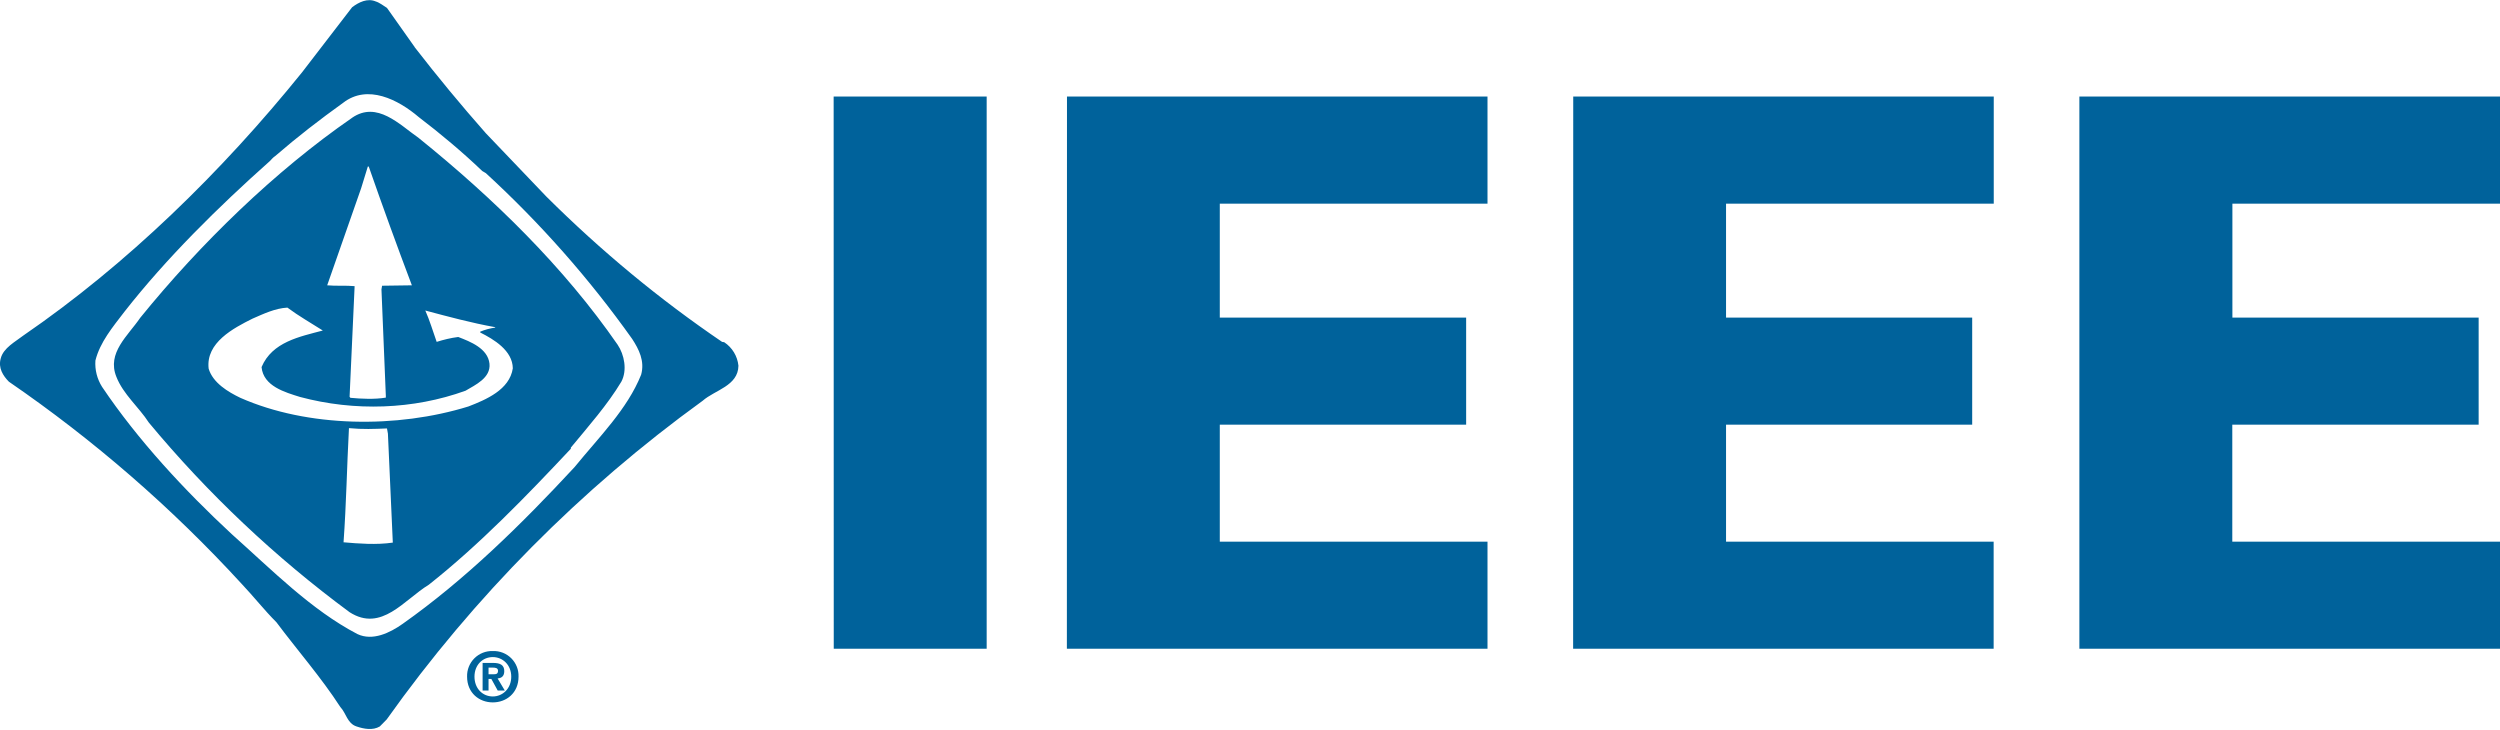
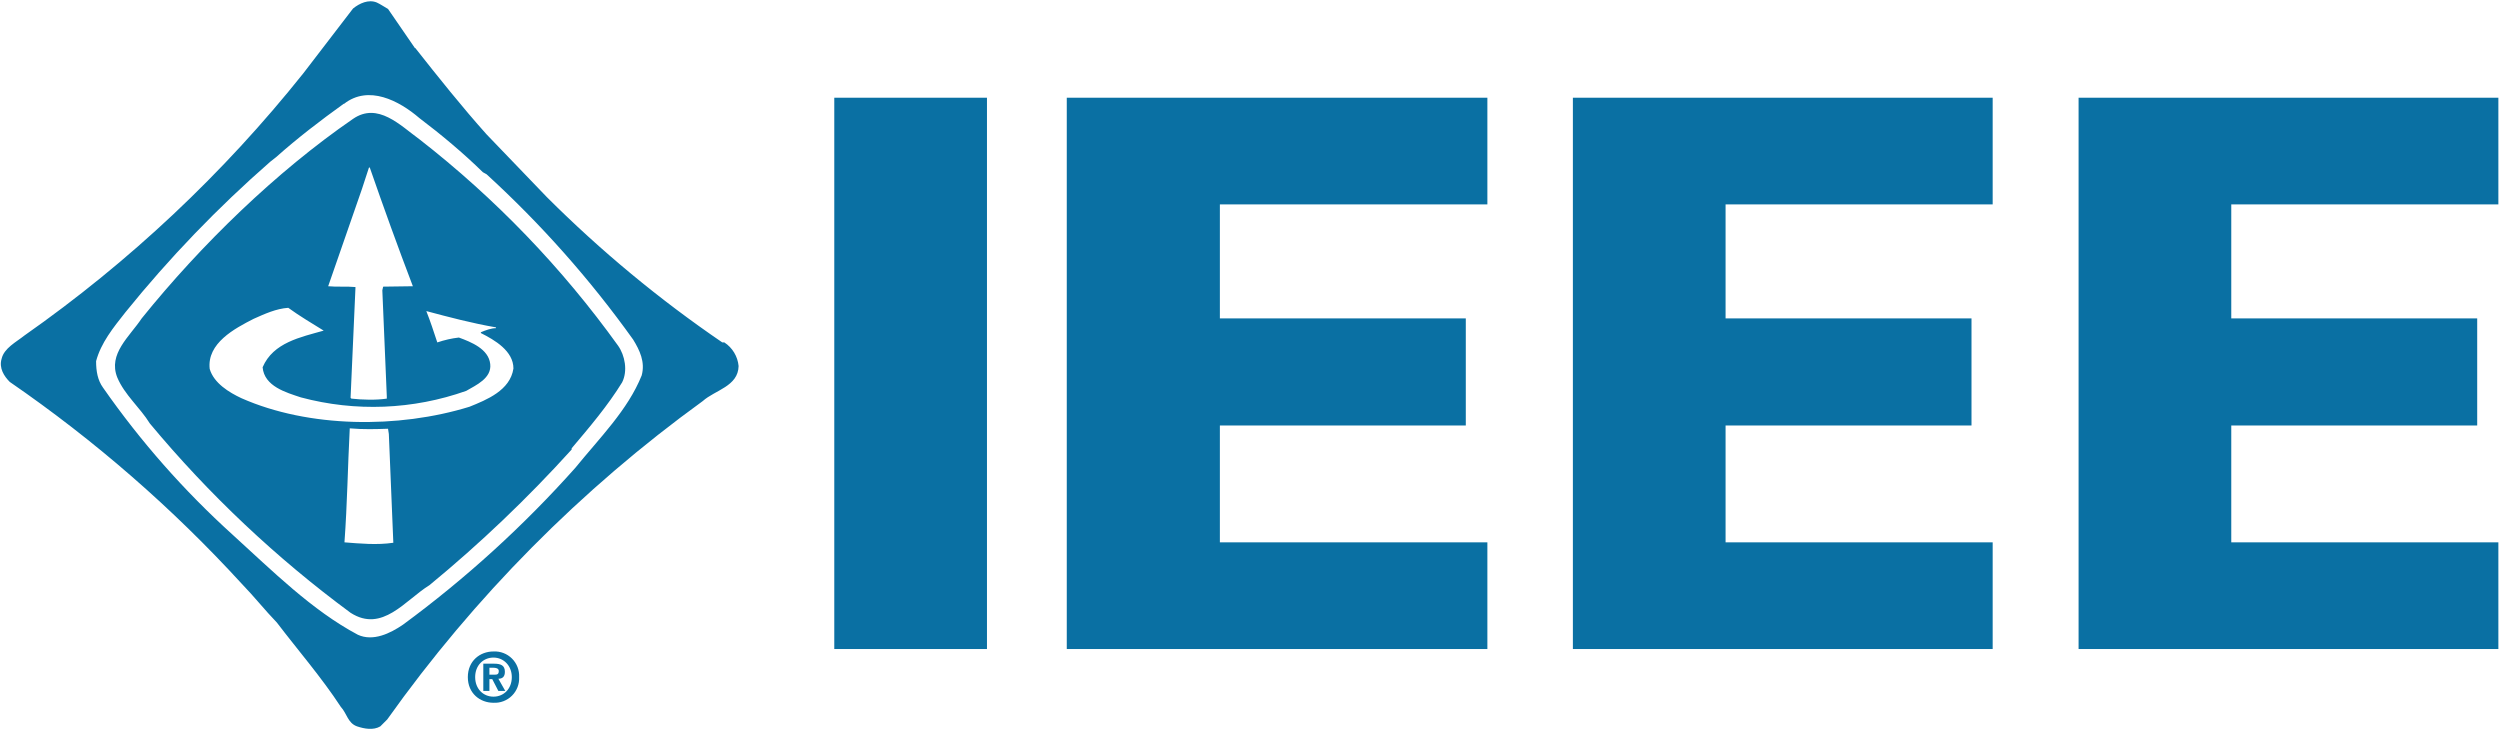
- <svg xmlns="http://www.w3.org/2000/svg" fill="#00629B" viewBox="0 8.5 24 7">
-   <path d="M4.74 14.973h-.05v-.064h.04c.022 0 .051.002.051.03 0 .028-.015.034-.04.034zm.101-.03c0-.06-.04-.079-.109-.079h-.099v.265h.057v-.111h.027l.061.111h.068l-.069-.116c.036-.003.064-.02.064-.07zm-.11.243c-.098 0-.176-.076-.176-.19 0-.113.078-.188.176-.188.095 0 .177.075.177.188 0 .114-.082.19-.177.19zm-.247-.19c0 .156.116.247.247.247.13 0 .247-.09.247-.247a.238.238 0 0 0-.247-.246.239.239 0 0 0-.247.246zM3.35 12.61c-.02.374-.025.72-.052 1.096.148.013.315.026.473.003l-.047-1.046-.009-.05c-.12.005-.234.01-.365-.003zm-.926-1.051c-.182.091-.45.23-.421.48.04.136.187.224.304.28.647.286 1.506.295 2.19.083.168-.065.395-.16.426-.366-.002-.171-.183-.279-.313-.344v-.008a.575.575 0 0 1 .144-.039v-.004c-.228-.041-.45-.101-.671-.16.043.097.073.2.109.301.067-.021.135-.038.207-.047.117.045.284.11.3.256.014.137-.136.204-.23.26-.501.181-1.065.2-1.588.06-.144-.045-.353-.103-.37-.287.102-.242.367-.292.588-.351-.114-.073-.23-.138-.34-.22-.119.007-.227.059-.335.106zm1.107-1.46l-.064.208-.326.932c.082.008.183 0 .263.008v.008l-.048 1.054.008.01c.104.01.234.016.34-.002V12.3l-.042-1.022.006-.035.286-.004a46.727 46.727 0 0 1-.414-1.14zm-.15-.469c.239-.163.453.065.639.195.717.578 1.393 1.238 1.909 1.984.065.096.094.246.036.355-.134.223-.314.426-.485.633v.011c-.426.454-.876.92-1.363 1.305-.237.144-.455.46-.761.264a11.007 11.007 0 0 1-1.927-1.82c-.096-.149-.246-.271-.312-.44-.093-.23.112-.394.229-.566.576-.71 1.291-1.407 2.034-1.92zm.6-.678l-.266-.376c-.032-.02-.073-.052-.108-.062-.079-.034-.163.007-.227.056l-.48.624c-.769.953-1.68 1.843-2.673 2.525-.079.061-.195.121-.22.222-.026.091.022.166.078.223a13.061 13.061 0 0 1 2.234 1.94c.12.127.217.252.335.37.198.265.43.53.613.813.057.06.066.158.156.187.07.024.156.04.223 0l.066-.067a13.269 13.269 0 0 1 3.034-3.06c.117-.103.34-.142.343-.336a.308.308 0 0 0-.137-.226l-.02-.003c-.6-.408-1.159-.87-1.686-1.394l-.582-.609a16.595 16.595 0 0 1-.684-.827zm.039.672c.206.157.42.336.61.518l.034.02a10.122 10.122 0 0 1 1.405 1.592c.065.1.122.212.086.343-.133.332-.403.597-.639.887-.51.55-1.05 1.081-1.652 1.506-.122.086-.287.166-.433.097-.444-.232-.818-.613-1.207-.96-.45-.417-.902-.904-1.244-1.413a.417.417 0 0 1-.064-.253c.044-.176.165-.32.279-.469.403-.514.897-1.002 1.397-1.447.011-.012.032-.036.05-.047.215-.186.428-.35.652-.511.234-.182.529-.031.726.137zm15.942-.197H24v1.028h-2.569v1.094h2.364v1.028H21.43V13.7H24v1.028h-4.038zm-4.859 0h4.037v1.028h-2.57v1.094h2.363v1.028H16.57V13.7h2.569v1.028h-4.037zm-4.86 0h4.037v1.028h-2.57v1.094h2.365v1.028H11.71V13.7h2.57v1.028h-4.038zm-2.24 0h1.469v5.301H8.004Z" />
+ <svg xmlns="http://www.w3.org/2000/svg" viewBox="0.1 0.1 61.4 17.95">
+   <g fill="#0a70a3">
+     <path d="M20.59 2.5h3.75v13.54h-3.75zm0 0" />
+     <path d="M26.3 16.04V2.5h10.33v2.62h-6.57v2.8h6.04v2.63h-6.04v2.87h6.57v2.62zm0 0" />
+     <path d="M38.73 16.04V2.5h10.31v2.62h-6.56v2.8h6.04v2.63h-6.04v2.87h6.56v2.62zm0 0" />
+     <path d="M51.15 16.04V2.5h10.31v2.62H54.9v2.8h6.04v2.63H54.9v2.87h6.56v2.62zm0 0" />
+     <path d="M8.55 2.65c.6-.47 1.35-.08 1.85.35.53.4 1.08.86 1.56 1.33l.09.05a25.93 25.93 0 0 1 3.6 4.06c.16.26.3.55.21.88-.34.85-1.03 1.53-1.63 2.27A27.5 27.5 0 0 1 10 15.44c-.32.22-.74.42-1.11.25-1.13-.6-2.1-1.57-3.08-2.46a21.34 21.34 0 0 1-3.18-3.61c-.13-.18-.17-.4-.17-.65.12-.45.42-.82.72-1.2a29.6 29.6 0 0 1 3.56-3.7l.14-.11c.54-.48 1.09-.9 1.66-1.31m1.75-1.37L9.63.32C9.54.27 9.44.2 9.35.16c-.2-.08-.42.02-.58.15L7.55 1.9A33 33 0 0 1 .7 8.34c-.2.16-.5.31-.56.57-.07.23.06.43.2.57a33.35 33.35 0 0 1 5.7 4.96c.31.32.56.64.86.95.51.67 1.1 1.35 1.57 2.07.15.16.17.4.4.48.18.06.4.1.57 0l.17-.17a33.9 33.9 0 0 1 7.75-7.82c.3-.27.87-.36.88-.86a.78.78 0 0 0-.35-.58h-.05a30.13 30.13 0 0 1-4.31-3.57L12.05 3.4c-.6-.67-1.19-1.41-1.75-2.12M8.77 3.02c.61-.42 1.16.16 1.63.5a24.66 24.66 0 0 1 4.88 5.07c.17.24.24.62.1.9-.35.57-.8 1.1-1.24 1.62v.03a32.86 32.86 0 0 1-3.49 3.33c-.6.37-1.16 1.18-1.94.68a28.14 28.14 0 0 1-4.93-4.65c-.24-.39-.62-.7-.8-1.13-.23-.58.3-1 .6-1.45 1.46-1.81 3.3-3.6 5.19-4.9m.39 1.2-.17.52-.83 2.39c.2.02.47 0 .67.02v.02l-.12 2.7.02.02c.27.03.6.04.87 0v-.05l-.11-2.61.02-.09.73-.01c-.37-.97-.72-1.94-1.06-2.92ZM6.33 7.93c-.47.24-1.15.6-1.08 1.23.1.35.48.58.78.72 1.65.73 3.85.75 5.6.21.42-.17 1-.4 1.08-.94 0-.43-.46-.7-.8-.87v-.02c.12-.05.25-.1.37-.1v-.02c-.58-.1-1.15-.25-1.71-.4.1.25.18.5.27.77.18-.06.35-.1.53-.12.3.11.73.28.77.65.04.35-.35.52-.59.66a6.85 6.85 0 0 1-4.06.16c-.36-.12-.9-.27-.94-.74.26-.61.94-.74 1.5-.9-.29-.18-.58-.35-.87-.56-.3.02-.58.15-.85.27m2.36 2.69c-.05.96-.06 1.84-.13 2.8.38.03.8.07 1.2.01l-.11-2.67-.02-.13c-.31.01-.6.02-.94-.01" />
+     <path d="M12.22 16.1c-.33 0-.63.23-.63.63s.3.63.63.63a.6.6 0 0 0 .63-.63.6.6 0 0 0-.63-.63m0 1.11c-.25 0-.45-.19-.45-.48s.2-.48.45-.48.45.2.45.48c0 .29-.2.48-.45.48m.28-.61c0-.16-.1-.2-.27-.2h-.26v.67h.15v-.29h.07l.15.29h.17l-.17-.3c.1 0 .16-.05.16-.17m-.25.07h-.13v-.17h.1c.05 0 .13.01.13.08 0 .08-.04.09-.1.09" />
+   </g>
</svg>
